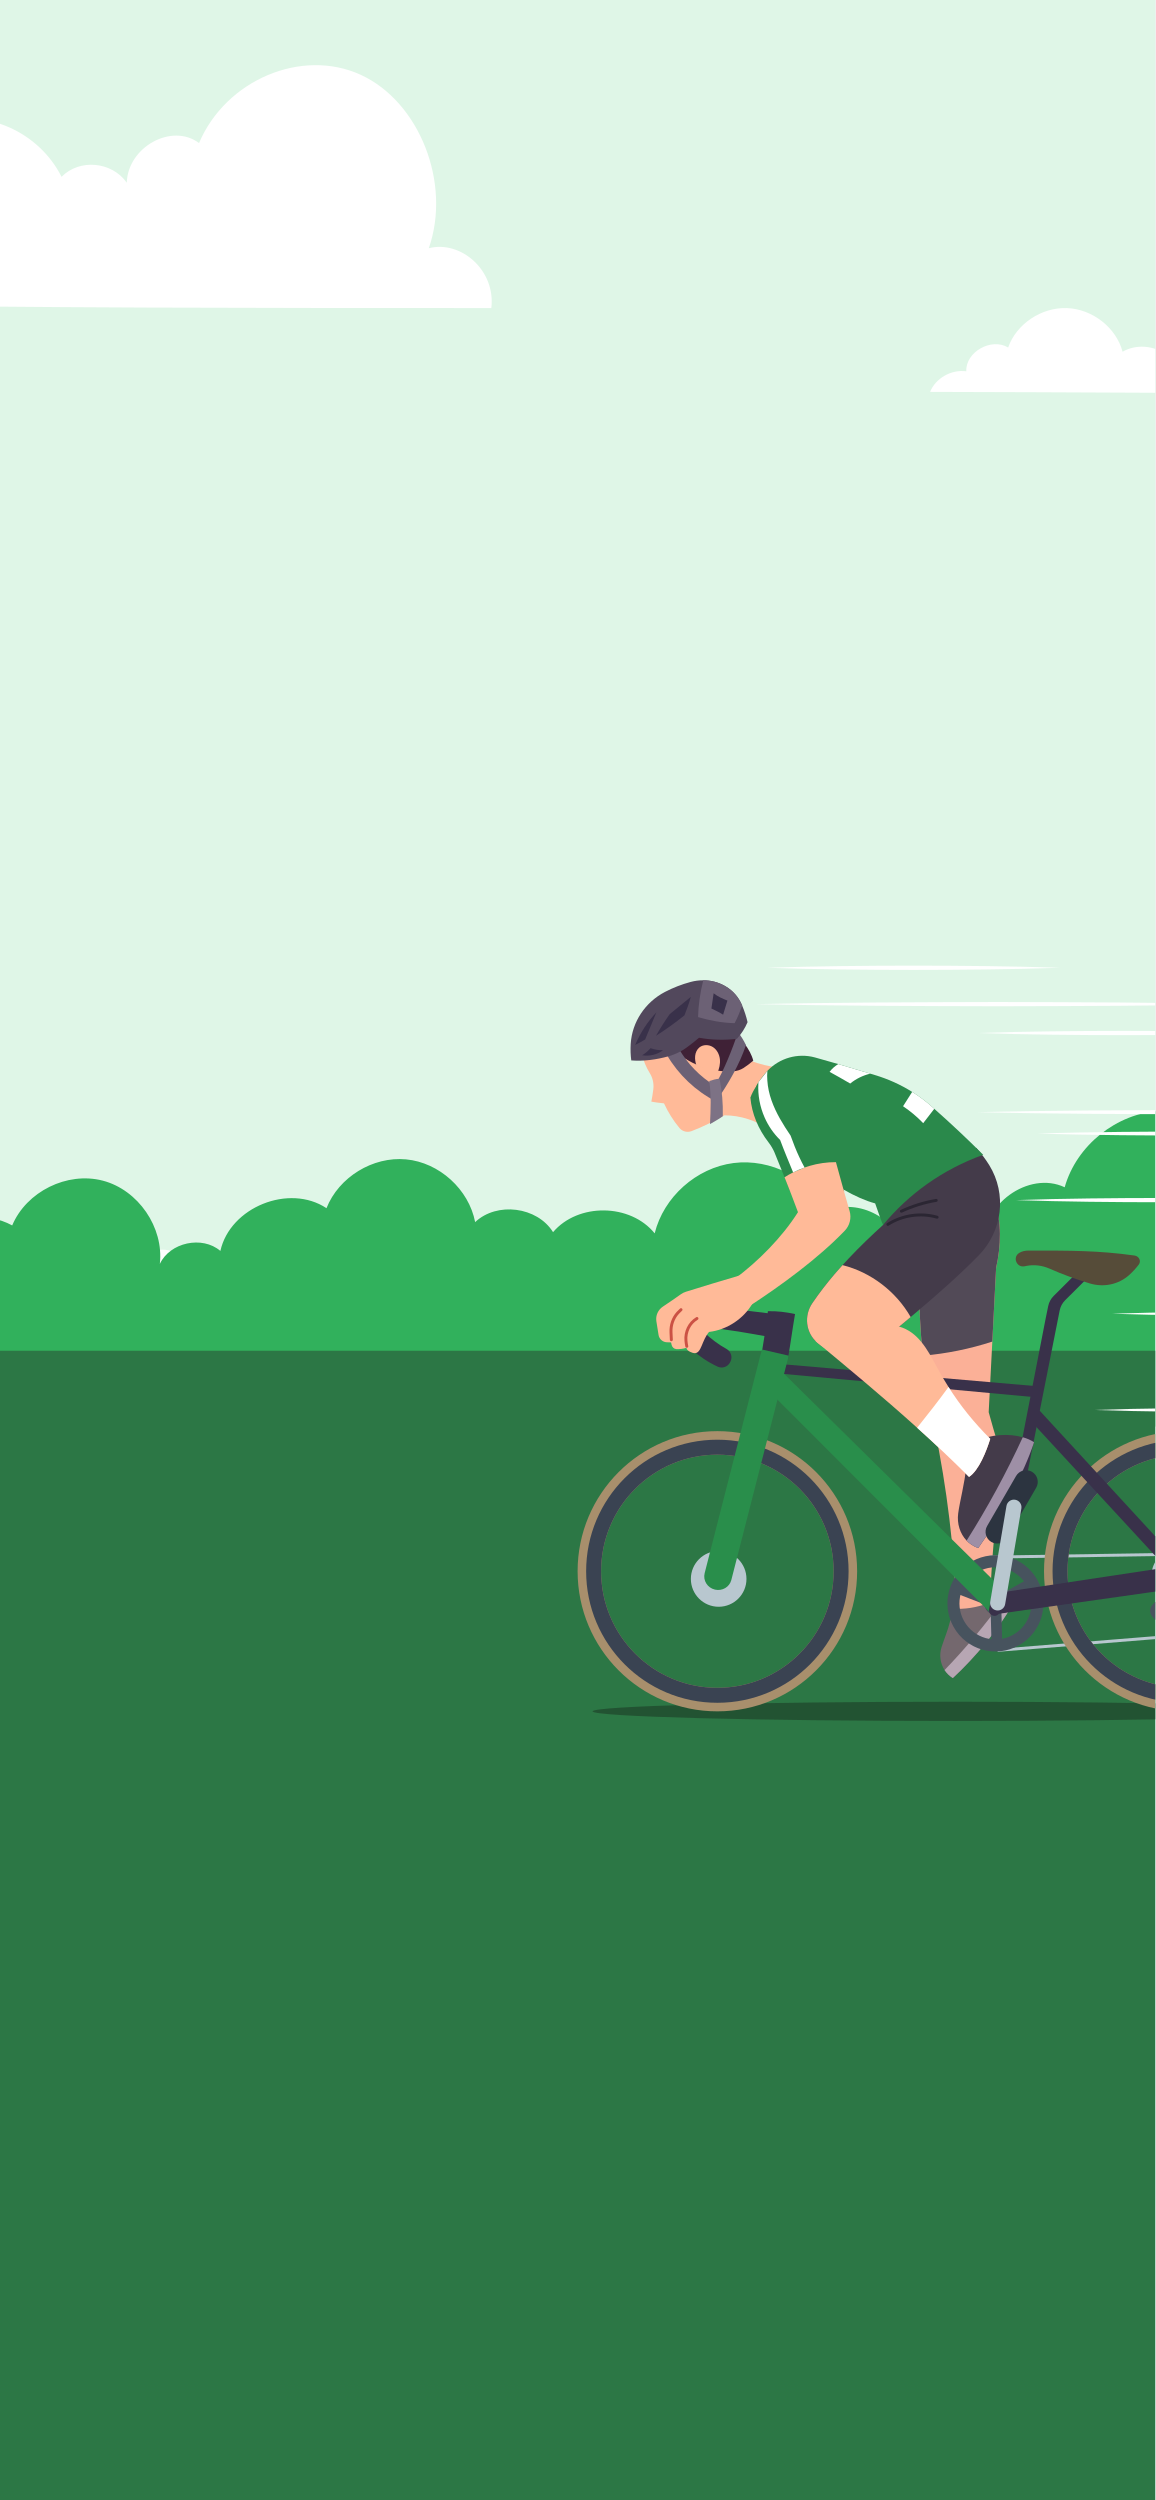
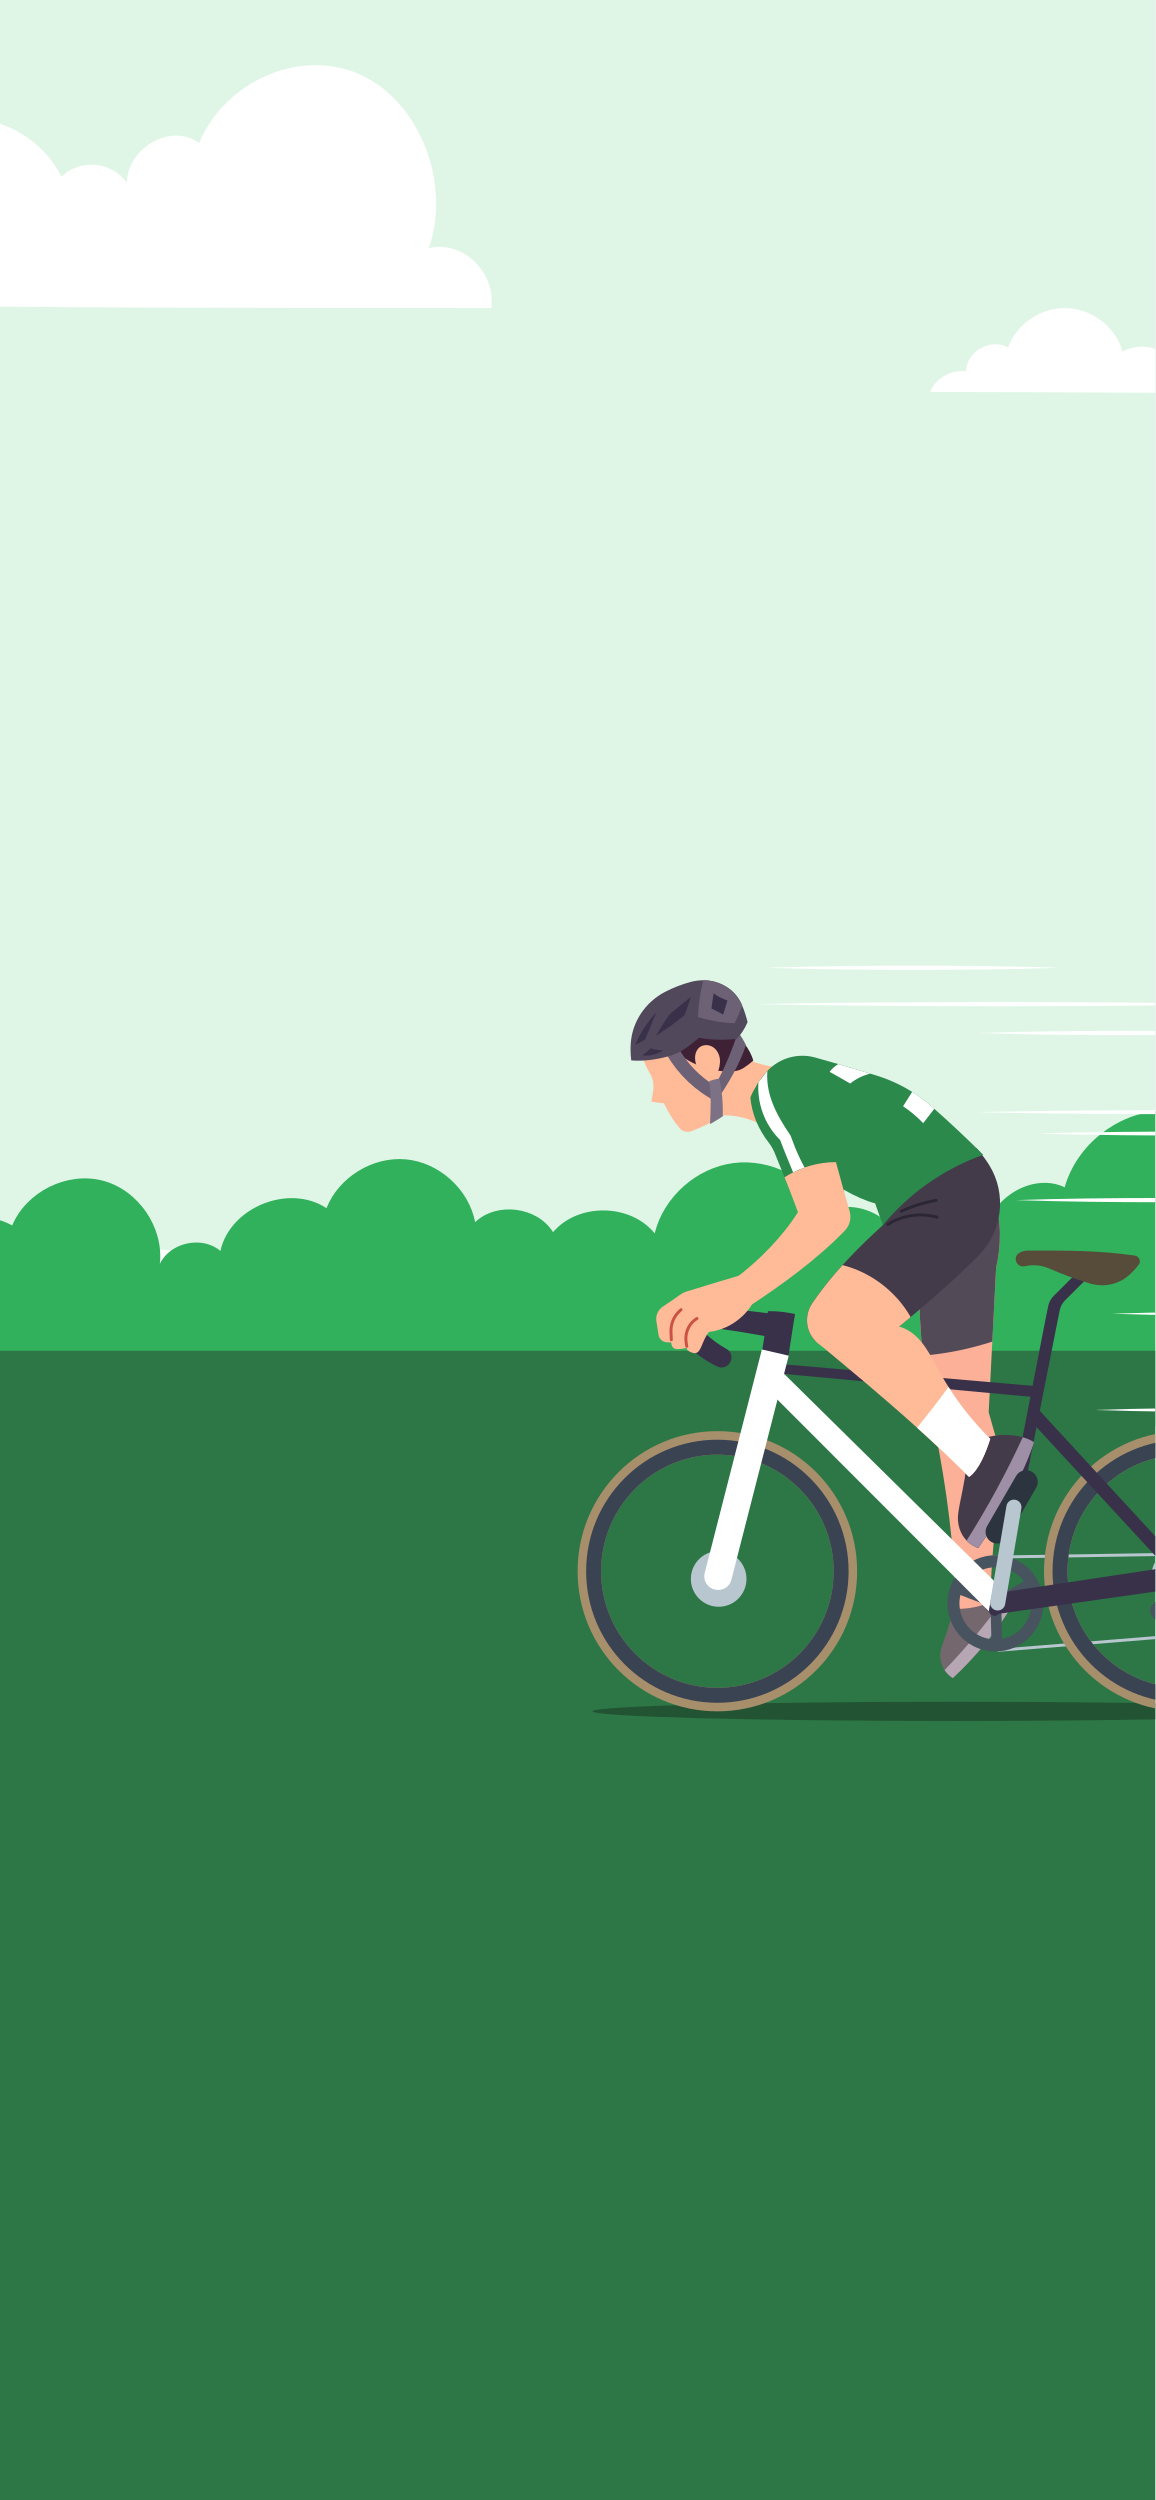
<svg xmlns="http://www.w3.org/2000/svg" width="390" height="844" viewBox="0 0 390 844" fill="none">
  <g clip-path="url(#clip0_357_39)">
    <rect width="390" height="844" fill="#DFF6E7" />
    <path d="M165.871 103.997C86.501 103.997 14.461 103.997 -68.549 102.727C-70.059 95.987 -67.689 88.407 -62.729 84.067C-57.769 79.727 -50.459 78.837 -44.739 81.887C-46.369 64.557 -35.599 46.777 -20.319 41.607C-5.039 36.437 13.101 44.417 20.781 59.697C26.841 53.517 37.761 54.507 42.801 61.687C43.151 49.597 58.051 41.407 67.191 48.297C76.221 26.977 101.861 16.137 121.741 25.237C141.621 34.337 152.441 61.867 144.761 83.797C155.531 81.047 167.401 91.207 165.871 103.997Z" fill="white" />
    <path d="M62.596 432.753C38.646 432.753 16.896 432.753 -8.044 431.973C-9.564 429.763 -9.244 426.833 -7.274 424.863C-5.304 422.893 -1.784 421.973 1.286 422.633C1.366 419.523 2.526 416.383 4.996 413.963C7.466 411.553 11.306 409.943 15.216 410.083C19.126 410.223 22.956 412.243 24.206 415.193C26.536 410.823 33.686 408.543 39.186 410.413C44.686 412.283 47.526 417.963 45.066 422.593C46.706 422.303 48.516 422.803 49.576 423.833C51.206 422.213 54.116 421.543 56.656 422.053C59.186 422.563 61.286 424.153 62.256 426.073C63.226 427.993 63.136 430.203 62.596 432.753Z" fill="white" />
    <path d="M459.47 132.993C410.98 132.703 362.48 132.423 314 132.303C315.85 127.683 321.18 124.653 326.22 125.353C325.93 118.843 334.67 113.883 340.35 117.323C343.11 109.383 351.6 103.693 360.21 104.013C368.82 104.333 376.84 110.623 378.98 118.743C383.43 116.163 389.49 116.553 393.55 119.673C397.54 113.523 405.19 109.803 412.64 110.403C420.09 111.003 427.01 115.883 429.91 122.583C439.04 118.173 450.88 119.813 459.47 132.993Z" fill="white" />
    <path d="M431 394.714V482.014C264.28 479.924 97.48 483.494 -69 492.714V395.784C-68.76 395.734 -68.52 395.684 -68.28 395.644C-58.63 394.014 -48.25 399.894 -44.68 409.004C-38.31 401.854 -23.85 407.814 -24.37 417.374C-16.92 410.354 -4.86 408.804 4.12 413.704C8.91 402.274 22.68 395.454 34.68 398.584C46.67 401.704 55.36 414.384 53.96 426.694C57.39 419.404 68.28 417.074 74.4 422.314C77.67 407.534 97.61 399.504 110.22 407.884C114.37 397.404 125.86 390.354 137.08 391.404C148.3 392.454 158.28 401.524 160.41 412.584C167.76 405.634 181.37 407.384 186.71 415.974C195.16 406.024 212.81 406.234 221.02 416.384C224.04 404.114 235.1 394.254 247.63 392.644C260.16 391.034 273.35 397.794 279.37 408.894C289.79 404.144 303.75 411.734 305.43 423.054C313.1 417.324 323.97 416.214 332.64 420.294C330.92 406.924 347.27 395.054 359.44 400.824C363.4 386.684 376.99 375.804 391.65 375.044C406.31 374.274 420.96 383.674 426.37 397.334C427.79 396.254 429.35 395.374 431 394.714Z" fill="#31B15C" />
    <path d="M423 456H-77V861H423V456Z" fill="#2C7745" />
    <g clip-path="url(#clip1_357_39)">
      <path d="M322.501 581C390.133 581 444.959 579.545 444.959 577.75C444.959 575.956 390.133 574.501 322.501 574.501C254.869 574.501 200.042 575.956 200.042 577.75C200.042 579.545 254.869 581 322.501 581Z" fill="#225332" />
      <path d="M318.885 563.821C319.569 564.854 320.469 565.771 321.579 566.464L321.672 566.522C329.243 559.553 337.412 549.624 341.532 542.136C340.747 541.349 339.796 540.677 338.723 540.099C335.136 538.121 330.273 537.392 326.463 538.078C324.013 540.193 322.832 543.306 320.758 547.299C319.929 550.686 318.813 553.098 317.862 556.116C317.033 558.723 317.437 561.575 318.885 563.821Z" fill="#74686E" />
      <path d="M318.885 563.821C319.569 564.853 320.47 565.771 321.579 566.464L321.673 566.522C329.243 559.553 337.412 549.624 341.532 542.136C340.747 541.349 339.796 540.677 338.723 540.099C332.679 548.454 326.045 556.39 318.885 563.821Z" fill="#B7A6B3" />
      <path d="M337.967 498.383C336.007 512.551 334.747 526.82 334.206 541.132C330.979 542.165 327.752 543.197 322.904 543.154C322.141 522.733 319.684 502.376 315.557 482.403C313.734 474.214 312.423 465.96 311.559 457.677C310.622 448.738 310.205 439.762 310.233 430.786C318.236 422.2 326.996 414.004 335.748 405.808C338.211 412.249 337.952 420.691 336.281 428.078C335.856 436.332 335.431 444.585 335.006 452.919C334.603 460.768 334.192 468.682 333.781 476.748C334.847 480.554 335.906 484.36 337.117 488.266C338.132 491.537 338.435 494.996 337.967 498.383Z" fill="#FBB097" />
      <path d="M336.281 428.078C335.856 436.332 335.431 444.585 335.006 452.919C327.406 455.403 319.519 456.999 311.559 457.677C310.622 448.738 310.205 439.762 310.233 430.786C318.236 422.2 326.996 414.004 335.748 405.808C338.211 412.249 337.952 420.691 336.281 428.078Z" fill="#524A57" />
      <path d="M336.764 557.163L397.381 552.267" stroke="#B8C7CF" stroke-miterlimit="10" />
      <path d="M333.875 525.686L398.122 524.711" stroke="#B8C7CF" stroke-miterlimit="10" />
      <path d="M350.212 533.384C345.861 525.556 335.985 522.733 328.17 527.109C320.347 531.478 317.552 541.378 321.91 549.205C326.268 557.048 336.137 559.857 343.952 555.481C351.768 551.105 354.57 541.219 350.212 533.384ZM325.447 547.227C322.177 541.349 324.28 533.925 330.144 530.654C336.007 527.376 343.412 529.484 346.675 535.362C349.946 541.24 347.842 548.664 341.979 551.935C336.115 555.213 328.71 553.105 325.447 547.227Z" fill="#47535E" />
      <path d="M336.057 545.097C338.154 545.097 339.854 543.393 339.854 541.291C339.854 539.189 338.154 537.485 336.057 537.485C333.961 537.485 332.261 539.189 332.261 541.291C332.261 543.393 333.961 545.097 336.057 545.097Z" fill="#47535E" />
      <path d="M345.855 533.75L333.435 540.691L335.199 543.864L347.619 536.923L345.855 533.75Z" fill="#47535E" />
      <path d="M324.421 534.659L323.117 538.047L336.384 543.177L337.688 539.788L324.421 534.659Z" fill="#47535E" />
      <path d="M338.036 542.533L334.414 542.63L334.791 556.879L338.413 556.783L338.036 542.533Z" fill="#47535E" />
      <path d="M397.423 532.878L389.111 541.732C388.037 542.872 388.016 544.656 389.06 545.826L394.722 552.166C395.666 553.22 397.315 553.213 398.245 552.152C399.037 551.242 399.023 549.884 398.209 548.996L395.615 546.165C394.542 544.996 394.556 543.19 395.644 542.035L400.19 537.226" fill="#47535E" />
      <path d="M398.122 522.624C392.943 522.624 388.736 526.834 388.736 532.034C388.736 537.233 392.943 541.443 398.122 541.443C403.302 541.443 407.508 537.226 407.508 532.034C407.508 526.842 403.309 522.624 398.122 522.624ZM398.122 538.533C394.542 538.533 391.639 535.622 391.639 532.034C391.639 528.445 394.542 525.535 398.122 525.535C401.703 525.535 404.605 528.445 404.605 532.034C404.605 535.622 401.703 538.533 398.122 538.533Z" fill="#B8C7CF" />
      <path d="M399.642 483.154C373.58 483.154 352.46 504.333 352.46 530.452C352.46 556.571 373.58 577.751 399.642 577.751C425.704 577.751 446.825 556.578 446.825 530.452C446.825 504.326 425.697 483.154 399.642 483.154ZM399.642 569.807C377.96 569.807 360.384 552.188 360.384 530.452C360.384 508.716 377.96 491.097 399.642 491.097C421.325 491.097 438.901 508.716 438.901 530.452C438.901 552.188 421.325 569.807 399.642 569.807Z" fill="#A88F6C" />
      <path d="M399.642 486.042C375.172 486.042 355.341 505.929 355.341 530.452C355.341 554.975 375.172 574.862 399.642 574.862C424.112 574.862 443.944 554.982 443.944 530.452C443.944 505.922 424.112 486.042 399.642 486.042ZM399.642 569.807C377.96 569.807 360.384 552.188 360.384 530.452C360.384 508.716 377.96 491.097 399.642 491.097C421.325 491.097 438.901 508.716 438.901 530.452C438.901 552.188 421.325 569.807 399.642 569.807Z" fill="#3A4352" />
      <path d="M242.182 483.154C216.12 483.154 195 504.333 195 530.452C195 556.571 216.12 577.751 242.182 577.751C268.245 577.751 289.365 556.578 289.365 530.452C289.365 504.326 268.237 483.154 242.182 483.154ZM242.182 569.807C220.5 569.807 202.924 552.188 202.924 530.452C202.924 508.716 220.5 491.097 242.182 491.097C263.865 491.097 281.441 508.716 281.441 530.452C281.441 552.188 263.865 569.807 242.182 569.807Z" fill="#A88F6C" />
      <path d="M242.182 486.042C217.712 486.042 197.881 505.929 197.881 530.452C197.881 554.975 217.712 574.862 242.182 574.862C266.653 574.862 286.484 554.982 286.484 530.452C286.484 505.922 266.653 486.042 242.182 486.042ZM242.182 569.807C220.5 569.807 202.924 552.188 202.924 530.452C202.924 508.716 220.5 491.097 242.182 491.097C263.865 491.097 281.441 508.716 281.441 530.452C281.441 552.188 263.865 569.807 242.182 569.807Z" fill="#3A4352" />
      <path d="M349.759 467.96L264.038 460.544L262.993 463.693L349.096 471.672L349.759 467.96Z" fill="#39314A" />
-       <path d="M260.414 470.466L334.912 545.046L336.763 534.871L263.951 463.064L260.414 470.466Z" fill="#298E4B" />
+       <path d="M260.414 470.466L334.912 545.046L336.763 534.871L263.951 463.064L260.414 470.466Z" fill="white" />
      <path d="M256.993 457.793C257.929 452.319 258.527 448.521 259.24 442.665C262.352 442.571 265.406 442.968 268.403 443.625C267.466 449.084 267.005 452.875 266.004 458.71C263.505 458.205 259.42 458.58 256.993 457.793Z" fill="#39314A" />
      <path d="M261.063 443.567C254.061 442.708 247.052 441.849 239.856 441.112C236.636 440.78 233.517 442.455 232.069 445.358C231.896 445.698 231.73 446.051 231.572 446.398C230.145 449.546 230.938 453.229 233.495 455.554C236.059 457.88 238.991 459.851 242.262 461.375C243.825 462.104 245.683 461.476 246.468 459.938C246.512 459.851 246.555 459.772 246.598 459.685C247.39 458.125 246.778 456.233 245.244 455.388C242.478 453.872 240.18 452.074 237.709 449.843C237.399 449.561 237.306 449.099 237.479 448.716C237.479 448.709 237.486 448.702 237.486 448.702C237.659 448.326 238.048 448.102 238.451 448.138C245.755 448.788 252.707 450.088 259.946 451.381C260.148 449.575 260.71 445.972 261.063 443.567Z" fill="#39314A" />
      <path d="M365.152 428.107L355.723 437.502C354.786 438.44 354.138 439.632 353.872 440.939L352.921 445.604L333.918 543.248C333.889 543.4 333.868 543.551 333.875 543.703C333.904 544.548 334.509 545.299 335.373 545.479C336.389 545.689 337.39 545.032 337.599 544.013L357.747 442.419C358.006 441.098 358.655 439.892 359.606 438.946L368.214 430.374C367.191 429.616 366.168 428.858 365.152 428.107Z" fill="#39314A" />
      <path d="M242.622 542.446C247.806 542.446 252.008 538.234 252.008 533.037C252.008 527.841 247.806 523.628 242.622 523.628C237.438 523.628 233.236 527.841 233.236 533.037C233.236 538.234 237.438 542.446 242.622 542.446Z" fill="#B8C7CF" />
-       <path d="M237.889 531.109L257.209 455.583L266.271 457.677L246.894 533.413C246.289 535.788 243.839 537.225 241.376 536.655C238.833 536.07 237.263 533.564 237.889 531.109Z" fill="#298E4B" />
+       <path d="M237.889 531.109L257.209 455.583L266.271 457.677L246.894 533.413C246.289 535.788 243.839 537.225 241.376 536.655C238.833 536.07 237.263 533.564 237.889 531.109Z" fill="white" />
      <path d="M347.302 422.193C361.449 422.193 370.735 422.157 383.009 423.861C384.536 424.07 385.372 425.717 384.436 426.944C383.478 428.201 382.397 429.385 381.194 430.461C377.614 433.667 372.579 434.685 367.976 433.306C363.286 431.898 358.705 430.23 354.311 428.287C351.833 427.197 349.096 426.858 346.445 427.385C346.257 427.421 346.063 427.457 345.876 427.5C343.232 428.027 341.762 424.496 344.024 423.03C344.06 423.009 344.089 422.987 344.125 422.965C345.062 422.381 346.185 422.193 347.302 422.193Z" fill="#564C39" />
      <path d="M349.614 474.741L402.358 532.07C403.121 532.9 403.143 534.178 402.401 535.03C401.537 536.027 400.002 536.048 399.109 535.081L348.102 479.839L349.614 474.741Z" fill="#39314A" />
      <path d="M336.058 544.967L401.277 535.724L396.876 528.719L338.341 537.558L336.058 544.967Z" fill="#39314A" />
      <path d="M330.396 423.839C323.675 430.685 316.385 437.083 308.915 443.387C308.425 443.806 307.936 444.224 307.439 444.636L303.938 447.561C301.589 449.525 299.227 451.489 296.864 453.453C290.827 458.486 282.01 458.522 276.053 453.403C275.974 453.338 275.902 453.265 275.823 453.2C271.998 449.871 271.378 444.152 274.238 439.964C276.586 436.512 279.107 433.256 281.744 430.165C282.63 429.125 283.523 428.107 284.431 427.103C285.144 426.316 285.864 425.536 286.599 424.764C290.338 420.792 294.227 417.073 298.11 413.549C298.953 410.35 298.838 406.48 299.45 403.208C306.092 397.07 318.165 391.077 329.56 387.502C331.268 389.402 332.744 391.366 333.983 393.373C339.984 403.115 338.413 415.679 330.396 423.839Z" fill="#443B4A" />
      <path d="M307.439 444.636L303.938 447.561C301.589 449.525 299.227 451.489 296.864 453.453C290.827 458.486 282.01 458.522 276.053 453.403C275.974 453.338 275.902 453.265 275.823 453.2C271.998 449.871 271.378 444.152 274.238 439.964C276.586 436.512 279.107 433.256 281.744 430.165C282.63 429.125 283.523 428.107 284.431 427.103C294.019 429.501 302.533 436.028 307.439 444.636Z" fill="#FFBA98" />
      <path d="M299.738 413.361C304.608 410.249 310.824 409.339 316.371 410.935" stroke="#2B2633" stroke-linecap="round" stroke-linejoin="round" />
      <path d="M304.305 408.913C308.044 407.173 312.006 405.938 316.068 405.245" stroke="#2B2633" stroke-linecap="round" stroke-linejoin="round" />
      <path d="M259.903 381.538C255.48 378.324 250.027 376.548 244.567 376.534C240.98 378.505 237.292 380.447 233.438 381.877C231.997 382.412 230.362 381.986 229.382 380.808C227.207 378.194 225.521 375.421 224.167 372.497C222.554 372.367 221.221 372.136 219.896 371.912C220.148 370.562 220.4 369.132 220.565 367.673C220.782 365.803 220.371 363.904 219.377 362.308C218.123 360.286 217.209 358.091 216.704 355.794C215.343 349.642 218.167 343.352 223.519 340.038C225.305 338.933 227.207 337.98 229.21 337.193C235.959 334.55 243.753 337.005 247.564 343.186C247.614 343.273 247.665 343.352 247.715 343.439C248.868 345.353 249.401 347.548 249.538 349.772C249.725 352.812 251.49 355.231 253.247 358.011C256.489 359.362 259.608 359.947 263.584 360.618C262.331 367.413 260.372 375.645 259.903 381.538Z" fill="#FFBA98" />
      <path d="M226.868 353.859C232.336 359.239 240.115 362.149 247.564 361.665C248.774 361.586 249.955 361.218 250.985 360.575C252.08 359.889 253.182 359.022 254.299 358.084C253.298 354.025 249.854 350.631 248.154 347.981C240.079 347.201 233.409 348.183 226.868 353.859Z" fill="#3F2136" />
      <path d="M229.159 353.996C232.069 359.109 236.29 363.456 241.311 366.518C244.502 361.225 247.11 354.451 249.17 348.53C250.027 349.577 251.165 351.325 251.828 352.841C249.674 359.34 245.842 365.976 241.714 371.854C234.893 368.359 229.094 362.878 225.204 356.257C226.364 355.534 227.531 354.812 229.159 353.996Z" fill="#6C6175" />
      <path d="M252.376 345.085C251.497 347.201 250.207 349.144 248.767 350.704C244.524 351.216 240.202 351.101 235.995 350.342C234.504 351.592 233.135 352.689 231.781 353.671C229.987 354.971 227.985 355.946 225.853 356.553C221.567 357.766 217.252 358.322 213.117 357.997C212.879 356.206 212.814 354.314 212.93 352.408C213.383 344.948 217.878 338.326 224.491 334.875C227.221 333.452 230.117 332.326 233.164 331.503C234.561 331.127 235.995 330.939 237.421 330.939C239.914 330.946 242.384 331.546 244.596 332.781C244.747 332.867 244.898 332.954 245.042 333.041C247.477 334.47 249.357 336.666 250.474 339.265C250.51 339.345 250.539 339.417 250.568 339.496C251.331 341.316 251.943 343.194 252.376 345.085Z" fill="#52485C" />
      <path d="M250.567 339.496C249.826 341.518 249.012 343.533 247.996 345.425C243.811 345.317 239.676 344.558 235.664 343.374C235.764 339.366 236.37 335.113 237.421 330.939C239.914 330.946 242.384 331.546 244.596 332.781C244.747 332.867 244.898 332.954 245.042 333.041C247.477 334.47 249.357 336.666 250.474 339.265C250.51 339.345 250.539 339.417 250.567 339.496Z" fill="#6C6175" />
      <path d="M221.458 349.685C222.914 347.093 224.52 344.587 226.105 342.356C228.381 340.507 230.664 338.651 233.236 336.536C232.624 338.745 231.824 340.897 231.068 342.782C228.028 345.244 224.83 347.519 221.458 349.685Z" fill="#39314A" />
      <path d="M214.435 352.776C215.624 352.162 216.812 351.556 217.799 350.935C219.067 347.88 220.335 344.818 221.602 341.764C218.635 344.905 216.214 348.559 214.435 352.776Z" fill="#39314A" />
      <path d="M216.783 356.257C217.799 355.657 218.714 354.877 219.629 353.859C220.976 354.357 222.416 354.588 223.857 354.545C221.89 356.033 219.319 356.675 216.783 356.257Z" fill="#39314A" />
      <path d="M240.922 335.337C240.67 337.048 240.425 338.76 240.173 340.478C241.513 341.114 242.845 341.749 244.128 342.558C244.61 340.969 245.093 339.381 245.575 337.792C243.998 337.157 242.42 336.521 240.922 335.337Z" fill="#39314A" />
      <path d="M242.14 362.322C242.802 360.842 243.206 359.203 243.033 357.585C242.86 355.968 242.046 354.379 240.684 353.498C239.323 352.617 237.393 352.581 236.132 353.599C235.275 354.292 234.799 355.376 234.684 356.473C234.569 357.571 234.77 358.676 235.102 359.723" fill="#FFBA98" />
      <path d="M239.69 379.501C239.935 374.317 240.159 370.063 239.453 364.972C240.569 364.597 241.686 364.229 242.917 364.185C243.789 368.634 244.106 372.302 244.02 376.83C242.752 377.797 241.16 378.613 239.69 379.501Z" fill="#7D7285" />
      <path d="M331.93 389.857C318.265 394.796 306.812 403.021 298.11 413.549C297.123 411.296 296.216 408.249 295.452 406.263C292.261 405.418 288.58 403.786 284.762 401.598C280.937 399.417 276.982 396.68 273.237 393.626C272.106 392.709 270.996 391.77 269.916 390.795H269.909C265.14 386.513 260.94 381.819 258.138 377.27C257.519 376.266 256.971 375.277 256.496 374.295C255.134 371.464 254.27 369.204 255.293 366.749V366.734C255.473 366.287 255.718 365.825 256.042 365.362C256.064 365.326 256.085 365.297 256.107 365.269C256.791 364.286 257.519 363.333 258.282 362.409C258.527 362.106 258.787 361.817 259.06 361.535C263.159 357.195 269.311 355.412 275.131 356.993C277.732 357.701 280.354 358.452 282.997 359.232C286.556 360.279 290.158 361.376 293.81 362.467C294.321 362.626 294.825 362.777 295.337 362.929C299.781 364.25 304.017 366.164 307.936 368.619C310.248 370.063 312.445 371.703 314.498 373.515C314.8 373.782 315.103 374.049 315.406 374.324C321.003 379.285 326.556 384.47 331.916 389.857H331.93Z" fill="#2A894B" />
      <path d="M302.533 379.769C301.892 387.047 299.904 394.211 296.706 400.782" stroke="#2A894B" stroke-linecap="round" stroke-linejoin="round" />
      <path d="M298.362 402.652C303.614 399.749 308.245 395.727 311.854 390.932" stroke="#2A894B" stroke-linecap="round" stroke-linejoin="round" />
      <path d="M326.326 520.119C327.37 521.187 328.645 522.054 330.129 522.581L330.252 522.624C337.923 511.865 345.703 497.3 349.096 486.901C347.979 486.165 346.69 485.609 345.285 485.219C340.538 483.832 334.523 484.338 330.072 486.295C327.558 489.609 327.766 490.194 326.102 495.697C325.814 500.094 323.999 506.962 323.48 510.948C323.027 514.385 324.107 517.779 326.326 520.119Z" fill="#443B4A" />
      <path d="M326.326 520.119C327.37 521.187 328.645 522.054 330.129 522.581L330.252 522.624C337.923 511.865 345.703 497.3 349.096 486.901C347.979 486.165 346.69 485.609 345.285 485.219C339.746 497.235 333.407 508.911 326.326 520.119Z" fill="#9E8FA6" />
      <path d="M334.307 485.76C333.025 489.855 330.497 496.404 327.147 498.607C321.428 492.873 315.542 487.342 309.621 482.013C298.038 471.564 286.311 461.866 275.383 452.789C276.824 448.702 277.832 444.932 278.762 441.047C286.412 442.852 294.991 445.38 303.592 447.864C309.895 449.684 313.021 455.439 316.126 461.23C317.43 463.671 318.784 466.003 320.217 468.249C324.172 474.51 328.703 480.142 334.307 485.76Z" fill="#FFBA98" />
      <path d="M334.307 485.76C333.025 489.855 330.497 496.404 327.147 498.607C321.428 492.873 315.542 487.342 309.621 482.013C313.194 477.543 316.76 473.022 320.217 468.249C324.172 474.51 328.703 480.142 334.307 485.76Z" fill="white" />
      <path d="M261.56 389.293C262.662 391.994 263.765 394.702 264.852 397.439C265.501 399.063 266.149 400.71 266.79 402.364C268.692 401.078 271.033 400.522 273.489 400.565C275.931 399.937 278.582 399.916 281.233 400.515C282.63 400.833 283.905 401.511 285 402.429C284.921 402.154 284.842 401.872 284.77 401.598C283.891 398.479 283.048 395.395 282.22 392.341C282.119 391.965 282.018 391.582 281.917 391.207C280.757 386.91 279.634 382.664 278.517 378.425C278.395 377.942 278.265 377.472 278.143 376.996C278.063 376.923 277.977 376.851 277.898 376.786C274.483 373.847 271.054 371.536 267.46 369.529C264.816 367.948 261.978 366.482 259.068 364.814C258.585 364.539 258.095 364.258 257.613 363.969C257.058 364.532 256.525 365.124 256.042 365.752C255.783 366.077 255.538 366.402 255.315 366.734C255.308 366.734 255.308 366.742 255.308 366.749C254.515 367.89 253.845 369.146 253.334 370.54C253.788 375.941 255.992 381.184 259.464 385.675C260.314 386.78 261.034 387.993 261.568 389.293H261.56Z" fill="#2A894B" />
      <path d="M267.755 395.792C266.761 396.298 265.796 396.847 264.852 397.439C266.393 401.295 267.921 405.209 269.397 409.231C264.06 417.687 255.999 425.825 247.981 431.775C249.523 435.523 250.495 438.375 252.844 441.047C263.692 433.992 276.248 424.814 285.209 415.47C286.887 413.715 287.507 411.188 286.83 408.855C286.116 406.407 285.432 403.996 284.762 401.598C283.883 398.479 283.041 395.395 282.212 392.341C279.136 392.326 276.125 392.774 273.237 393.626C272.696 393.785 272.156 393.958 271.623 394.153" fill="#FFBA98" />
      <path d="M271.623 394.153C270.298 394.615 269.008 395.164 267.755 395.792C266.285 392.196 264.722 388.492 263.368 384.845C261.157 382.693 259.385 380.094 258.138 377.27C256.546 373.667 255.79 369.688 256.028 365.76C256.035 365.622 256.042 365.492 256.049 365.362V365.348L256.129 365.247L259.068 361.535C258.967 362.618 258.96 363.716 259.053 364.806C259.204 367.081 259.702 369.32 260.451 371.464C261.949 375.746 264.362 379.639 266.905 383.386C267.813 385.943 268.792 388.412 269.909 390.788H269.916C270.449 391.936 271.011 393.055 271.623 394.153Z" fill="white" />
      <path d="M293.817 362.467C291.339 363.052 288.998 364.193 287.031 365.803C284.805 364.481 282.435 363.167 280.065 361.853C280.894 360.763 281.895 359.896 283.004 359.232C286.563 360.279 290.165 361.376 293.817 362.467Z" fill="white" />
      <path d="M315.42 374.324C314.174 375.941 312.927 377.566 311.674 379.184C309.614 377.039 307.33 375.118 304.874 373.465C305.897 371.847 306.92 370.237 307.95 368.619C310.262 370.063 312.459 371.703 314.512 373.515C314.815 373.782 315.117 374.049 315.42 374.324Z" fill="white" />
      <path d="M231.731 455.02C231.752 455.114 231.781 455.208 231.803 455.302C232.019 456.096 233.74 456.833 234.526 456.833C236.852 456.833 236.896 452.529 239.373 449.662C245.439 448.954 251.086 445.228 254.126 439.913C252.628 436.404 251.223 433.465 249.638 430.62C243.479 432.403 237.443 434.274 231.587 436.086C230.974 436.274 230.398 436.563 229.872 436.931C227.906 438.318 225.925 439.704 223.8 441.105C222.179 442.174 221.307 444.08 221.581 446.001C221.804 447.517 222.042 449.077 222.337 450.738C222.582 452.096 223.742 453.099 225.125 453.15C225.55 453.164 226.018 453.179 226.551 453.2C226.609 453.475 226.667 453.749 226.739 454.052C226.919 454.825 227.567 455.417 228.359 455.461C229.469 455.511 230.593 455.374 231.731 455.02Z" fill="#FFBA98" />
      <path d="M231.86 454.522C231.731 453.908 231.637 453.287 231.58 452.652C231.313 449.662 232.689 446.701 235.246 445.149C235.261 445.142 235.275 445.127 235.289 445.12" stroke="#CB5144" stroke-linecap="round" stroke-linejoin="round" />
      <path d="M226.645 452.29C226.609 451.482 226.573 450.666 226.53 449.814C226.414 447.416 227.192 445.033 228.799 443.25C229.152 442.86 229.519 442.491 229.908 442.145" stroke="#CB5144" stroke-linecap="round" stroke-linejoin="round" />
      <path d="M276.81 374.165C279.23 379.769 280.973 385.661 281.989 391.683" stroke="#2A894B" stroke-linecap="round" stroke-linejoin="round" />
      <path d="M283.48 380.534C283.387 383.632 282.745 386.715 281.6 389.589" stroke="#2A894B" stroke-linecap="round" stroke-linejoin="round" />
      <path d="M334.682 520.566C332.802 519.476 332.16 517.064 333.255 515.179L343.016 498.304C344.104 496.419 346.51 495.776 348.39 496.874C350.27 497.964 350.911 500.376 349.816 502.261L340.055 519.137C338.961 521.021 336.555 521.657 334.682 520.566Z" fill="#2C3440" />
      <path d="M334.3 540.713L339.782 508.406C340.02 507.012 341.338 506.073 342.728 506.312C344.118 506.55 345.055 507.872 344.817 509.265L339.335 541.573C339.098 542.966 337.779 543.905 336.389 543.667C334.999 543.436 334.062 542.114 334.3 540.713Z" fill="#B8C7CF" />
      <path d="M255.134 338.998C261.949 338.832 268.763 338.767 275.578 338.644L296.021 338.442C309.65 338.326 323.272 338.334 336.9 338.276C350.529 338.334 364.151 338.326 377.78 338.442L398.223 338.644C405.038 338.767 411.852 338.832 418.667 338.998C411.852 339.164 405.038 339.229 398.223 339.352L377.78 339.554C364.151 339.67 350.529 339.662 336.9 339.72C323.272 339.662 309.65 339.67 296.021 339.554L275.578 339.352C268.756 339.229 261.949 339.164 255.134 338.998Z" fill="white" />
      <path d="M330.05 348.747C338.276 348.465 346.495 348.277 354.722 348.183C362.948 348.068 371.167 348.039 379.393 348.024C387.62 348.039 395.839 348.068 404.065 348.183C412.291 348.277 420.511 348.465 428.737 348.747C420.511 349.028 412.291 349.216 404.065 349.31C395.839 349.425 387.62 349.454 379.393 349.469C371.167 349.454 362.948 349.425 354.722 349.31C346.495 349.216 338.269 349.028 330.05 348.747Z" fill="white" />
      <path d="M259.067 326.722C267.294 326.44 275.513 326.253 283.739 326.159C291.965 326.043 300.185 326.014 308.411 326C316.637 326.014 324.856 326.043 333.083 326.159C341.309 326.253 349.528 326.44 357.754 326.722C349.528 327.004 341.309 327.191 333.083 327.285C324.856 327.401 316.637 327.43 308.411 327.444C300.185 327.43 291.965 327.401 283.739 327.285C275.513 327.191 267.286 327.004 259.067 326.722Z" fill="white" />
      <path d="M330.05 375.465C336.173 375.299 342.296 375.234 348.419 375.111L366.787 374.909C379.033 374.793 391.279 374.8 403.525 374.743C415.771 374.8 428.017 374.793 440.262 374.909L458.631 375.111C464.754 375.234 470.877 375.299 477 375.465C470.877 375.631 464.754 375.696 458.631 375.819L440.262 376.021C428.017 376.136 415.771 376.129 403.525 376.187C391.279 376.129 379.033 376.136 366.787 376.021L348.419 375.819C342.296 375.696 336.173 375.631 330.05 375.465Z" fill="white" />
      <path d="M350.219 382.686C354.93 382.52 359.641 382.455 364.352 382.332L378.486 382.13C387.908 382.014 397.337 382.022 406.759 381.964C416.181 382.022 425.61 382.014 435.032 382.13L449.166 382.332C453.877 382.455 458.588 382.52 463.299 382.686C458.588 382.852 453.877 382.917 449.166 383.04L435.032 383.242C425.61 383.357 416.181 383.35 406.759 383.408C397.337 383.35 387.908 383.357 378.486 383.242L364.352 383.04C359.641 382.917 354.93 382.852 350.219 382.686Z" fill="white" />
      <path d="M343.016 405.158C351.242 404.876 359.462 404.689 367.688 404.595C375.914 404.479 384.133 404.45 392.36 404.436C400.586 404.45 408.805 404.479 417.031 404.595C425.258 404.689 433.477 404.876 441.703 405.158C433.477 405.44 425.258 405.627 417.031 405.721C408.805 405.837 400.586 405.866 392.36 405.88C384.133 405.866 375.914 405.837 367.688 405.721C359.462 405.62 351.235 405.432 343.016 405.158Z" fill="white" />
      <path d="M375.446 443.51C383.91 443.228 392.374 443.04 400.831 442.946C409.295 442.831 417.759 442.802 426.216 442.787C434.68 442.802 443.144 442.831 451.6 442.946C460.065 443.04 468.529 443.228 476.985 443.51C468.521 443.791 460.057 443.979 451.6 444.073C443.136 444.188 434.672 444.217 426.216 444.232C417.752 444.217 409.288 444.188 400.831 444.073C392.374 443.979 383.91 443.791 375.446 443.51Z" fill="white" />
      <path d="M369.309 476.005C377.701 475.723 386.1 475.535 394.492 475.441C402.884 475.326 411.283 475.297 419.675 475.283C428.067 475.297 436.466 475.326 444.858 475.441C453.25 475.535 461.649 475.723 470.041 476.005C461.649 476.286 453.25 476.474 444.858 476.568C436.466 476.683 428.067 476.712 419.675 476.727C411.283 476.712 402.884 476.683 394.492 476.568C386.093 476.474 377.701 476.286 369.309 476.005Z" fill="white" />
    </g>
  </g>
  <defs>
    <clipPath id="clip0_357_39">
      <rect width="390" height="844" fill="white" />
    </clipPath>
    <clipPath id="clip1_357_39">
      <rect width="282" height="255" fill="white" transform="translate(195 326)" />
    </clipPath>
  </defs>
</svg>
